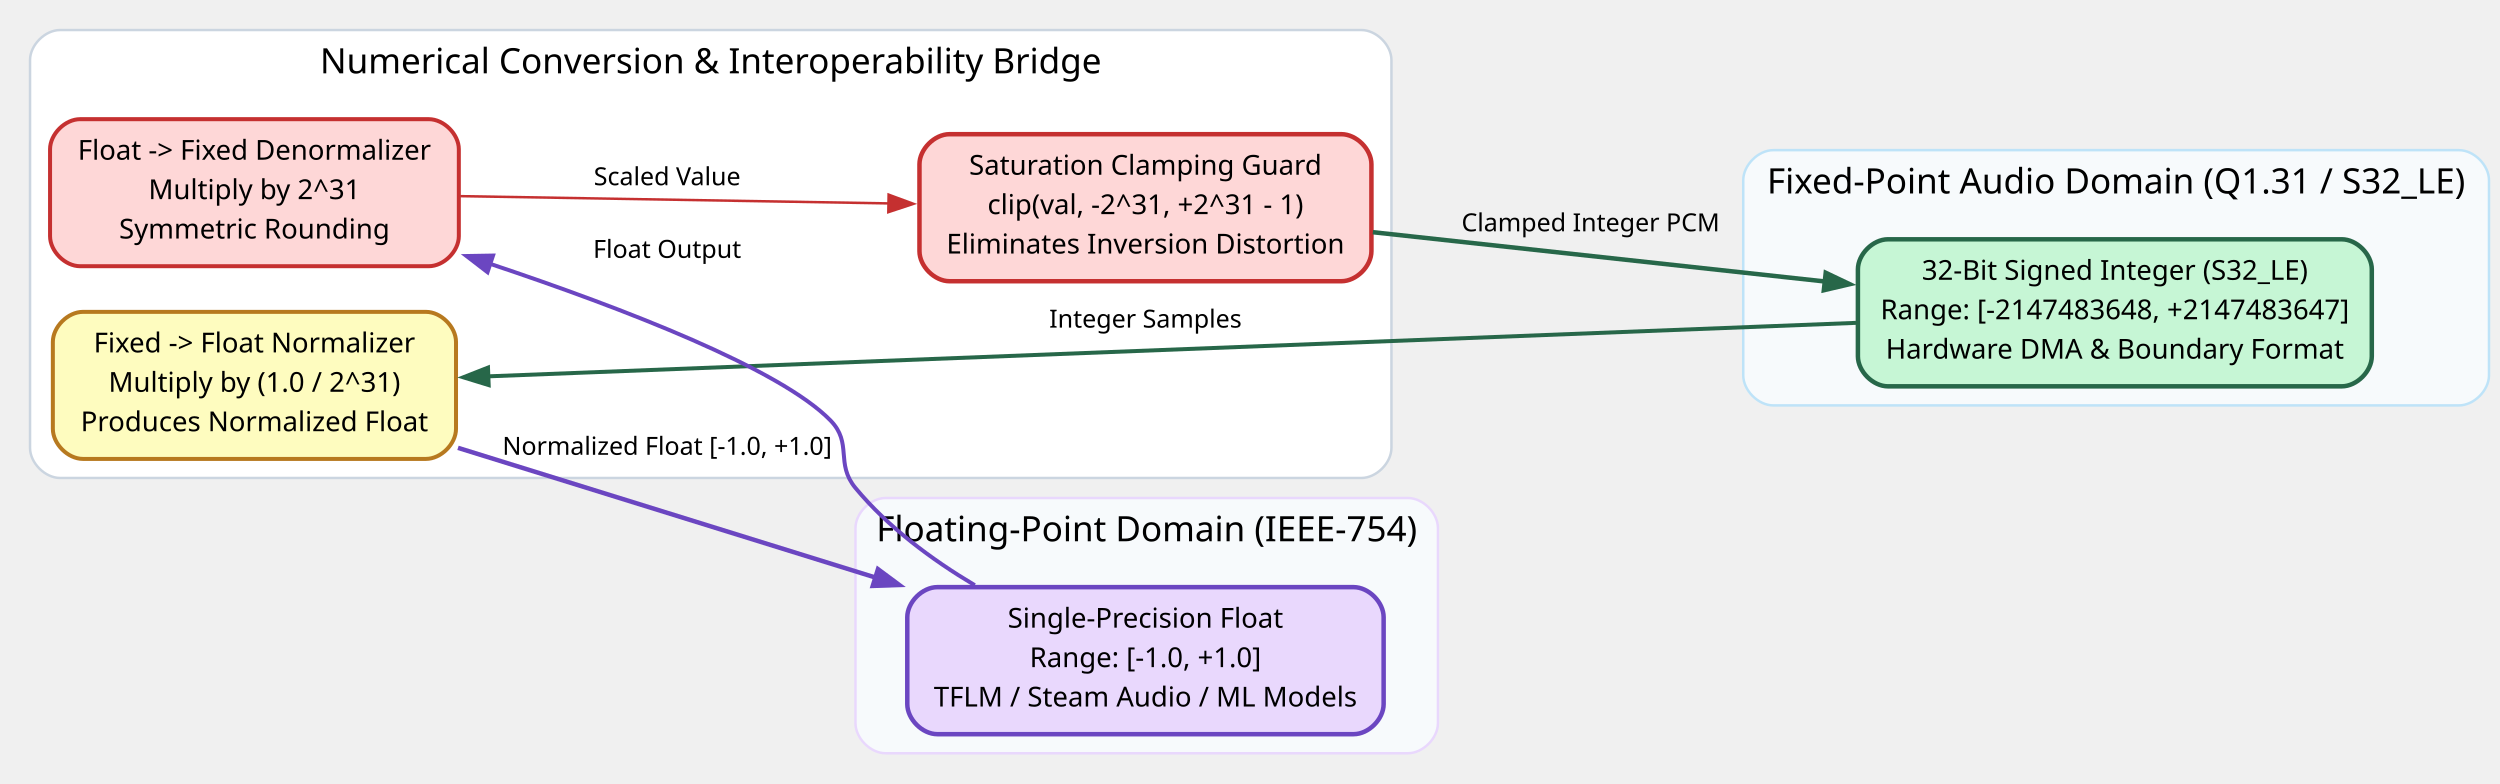
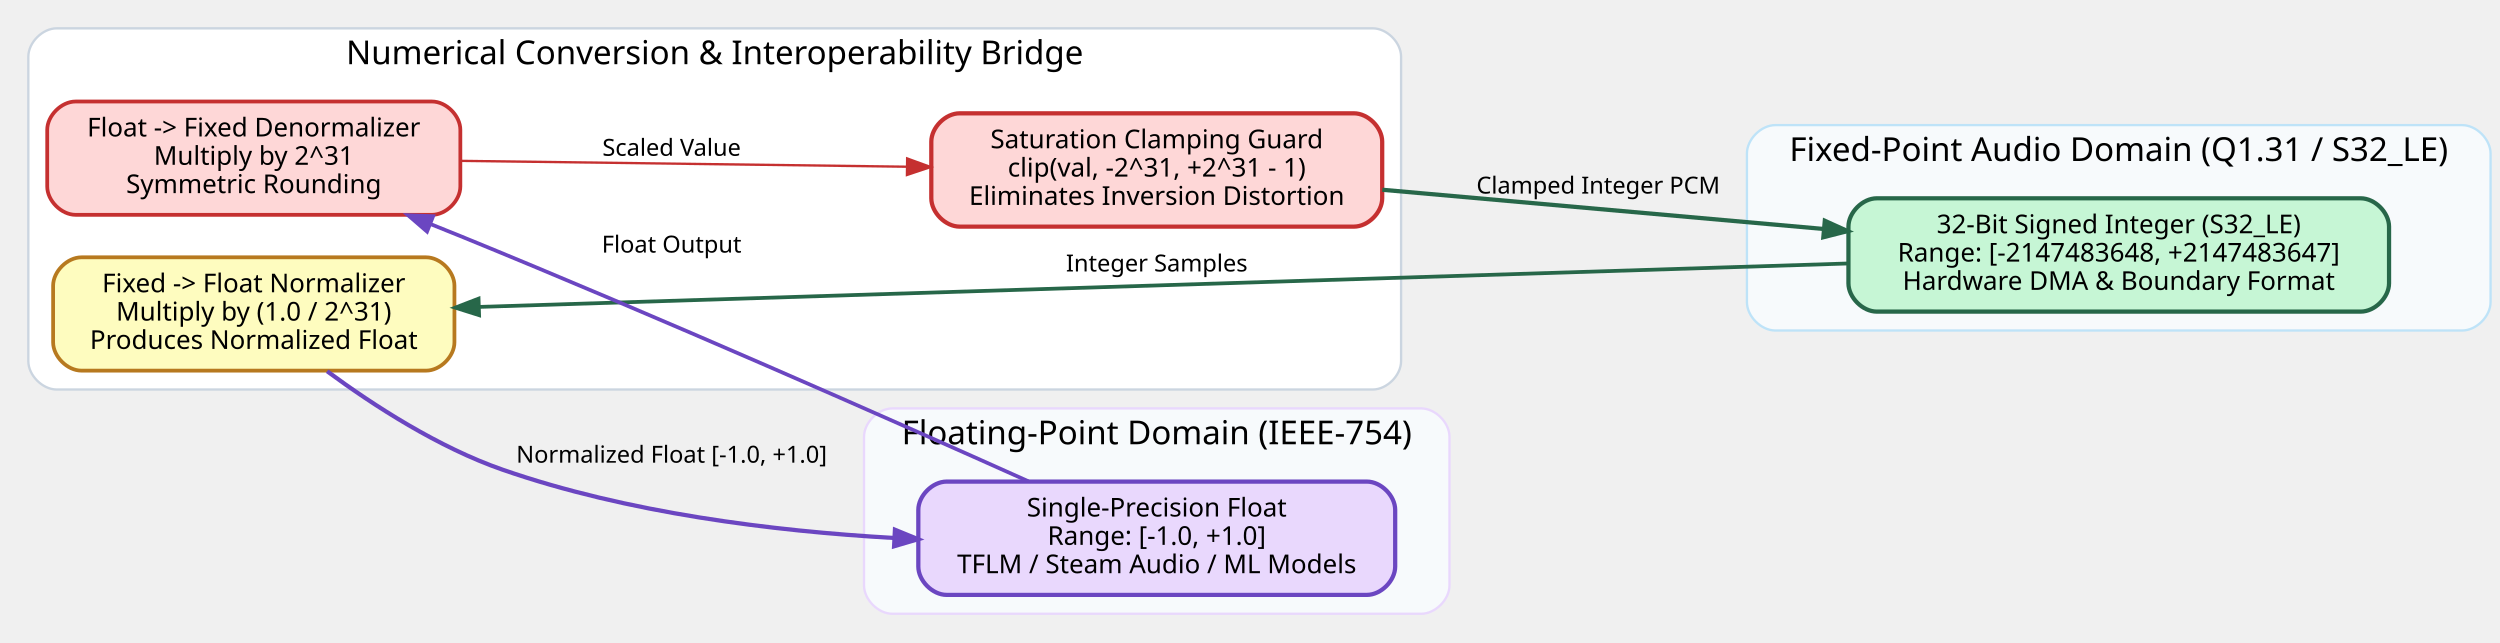
- <svg xmlns="http://www.w3.org/2000/svg" width="999pt" height="313pt" viewBox="0.00 0.00 999.00 313.00">
-   <g id="graph0" class="graph" transform="scale(1 1) rotate(0) translate(4 309)">
+ <svg xmlns="http://www.w3.org/2000/svg" width="1059pt" height="272pt" viewBox="0.00 0.00 1059.00 272.00">
+   <g id="graph0" class="graph" transform="scale(1 1) rotate(0) translate(4 268)">
    <g id="clust1" class="cluster">
-       <path fill="#f7fafc" stroke="#bee3f8" d="M704.6,-147C704.6,-147 978.6,-147 978.6,-147 984.6,-147 990.6,-153 990.6,-159 990.6,-159 990.6,-237 990.6,-237 990.6,-243 984.6,-249 978.6,-249 978.6,-249 704.6,-249 704.6,-249 698.6,-249 692.6,-243 692.6,-237 692.6,-237 692.6,-159 692.6,-159 692.6,-153 698.6,-147 704.6,-147" />
-       <text xml:space="preserve" text-anchor="middle" x="841.6" y="-231.7" font-family="verdana" font-size="14.00">Fixed-Point Audio Domain (Q1.31 / S32_LE)</text>
+       <path fill="#f7fafc" stroke="#bee3f8" d="M748,-128C748,-128 1039,-128 1039,-128 1045,-128 1051,-134 1051,-140 1051,-140 1051,-203 1051,-203 1051,-209 1045,-215 1039,-215 1039,-215 748,-215 748,-215 742,-215 736,-209 736,-203 736,-203 736,-140 736,-140 736,-134 742,-128 748,-128" />
+       <text text-anchor="middle" x="893.5" y="-199.8" font-family="verdana" font-size="14.00">Fixed-Point Audio Domain (Q1.31 / S32_LE)</text>
    </g>
    <g id="clust2" class="cluster">
-       <path fill="#ffffff" stroke="#cbd5e0" d="M20,-118C20,-118 540.02,-118 540.02,-118 546.02,-118 552.02,-124 552.02,-130 552.02,-130 552.02,-285 552.02,-285 552.02,-291 546.02,-297 540.02,-297 540.02,-297 20,-297 20,-297 14,-297 8,-291 8,-285 8,-285 8,-130 8,-130 8,-124 14,-118 20,-118" />
-       <text xml:space="preserve" text-anchor="middle" x="280.01" y="-279.7" font-family="verdana" font-size="14.00">Numerical Conversion &amp; Interoperability Bridge</text>
+       <path fill="#ffffff" stroke="#cbd5e0" d="M20,-103C20,-103 577.5,-103 577.5,-103 583.5,-103 589.5,-109 589.5,-115 589.5,-115 589.5,-244 589.5,-244 589.5,-250 583.5,-256 577.5,-256 577.5,-256 20,-256 20,-256 14,-256 8,-250 8,-244 8,-244 8,-115 8,-115 8,-109 14,-103 20,-103" />
+       <text text-anchor="middle" x="298.75" y="-240.8" font-family="verdana" font-size="14.00">Numerical Conversion &amp; Interoperability Bridge</text>
    </g>
    <g id="clust3" class="cluster">
-       <path fill="#f7fafc" stroke="#e9d8fd" d="M349.85,-8C349.85,-8 558.6,-8 558.6,-8 564.6,-8 570.6,-14 570.6,-20 570.6,-20 570.6,-98 570.6,-98 570.6,-104 564.6,-110 558.6,-110 558.6,-110 349.85,-110 349.85,-110 343.85,-110 337.85,-104 337.85,-98 337.85,-98 337.85,-20 337.85,-20 337.85,-14 343.85,-8 349.85,-8" />
-       <text xml:space="preserve" text-anchor="middle" x="454.22" y="-92.7" font-family="verdana" font-size="14.00">Floating-Point Domain (IEEE-754)</text>
+       <path fill="#f7fafc" stroke="#e9d8fd" d="M374,-8C374,-8 598,-8 598,-8 604,-8 610,-14 610,-20 610,-20 610,-83 610,-83 610,-89 604,-95 598,-95 598,-95 374,-95 374,-95 368,-95 362,-89 362,-83 362,-83 362,-20 362,-20 362,-14 368,-8 374,-8" />
+       <text text-anchor="middle" x="486" y="-79.8" font-family="verdana" font-size="14.00">Floating-Point Domain (IEEE-754)</text>
    </g>
    <g id="node1" class="node">
-       <path fill="#c6f6d5" stroke="#276749" stroke-width="1.8" d="M931.77,-213.38C931.77,-213.38 750.42,-213.38 750.42,-213.38 744.42,-213.38 738.42,-207.38 738.42,-201.38 738.42,-201.38 738.42,-166.62 738.42,-166.62 738.42,-160.62 744.42,-154.62 750.42,-154.62 750.42,-154.62 931.77,-154.62 931.77,-154.62 937.77,-154.62 943.77,-160.62 943.77,-166.62 943.77,-166.62 943.77,-201.38 943.77,-201.38 943.77,-207.38 937.77,-213.38 931.77,-213.38" />
-       <text xml:space="preserve" text-anchor="middle" x="841.1" y="-197.18" font-family="verdana" font-size="11.00">32-Bit Signed Integer (S32_LE)</text>
-       <text xml:space="preserve" text-anchor="middle" x="841.1" y="-181.43" font-family="verdana" font-size="11.00">Range: [-2147483648, +2147483647]</text>
-       <text xml:space="preserve" text-anchor="middle" x="841.1" y="-165.68" font-family="verdana" font-size="11.00">Hardware DMA &amp; Boundary Format</text>
+       <path fill="#c6f6d5" stroke="#276749" stroke-width="1.8" d="M996,-184C996,-184 791,-184 791,-184 785,-184 779,-178 779,-172 779,-172 779,-148 779,-148 779,-142 785,-136 791,-136 791,-136 996,-136 996,-136 1002,-136 1008,-142 1008,-148 1008,-148 1008,-172 1008,-172 1008,-178 1002,-184 996,-184" />
+       <text text-anchor="middle" x="893.5" y="-169.2" font-family="verdana" font-size="11.00">32-Bit Signed Integer (S32_LE)</text>
+       <text text-anchor="middle" x="893.5" y="-157.2" font-family="verdana" font-size="11.00">Range: [-2147483648, +2147483647]</text>
+       <text text-anchor="middle" x="893.5" y="-145.2" font-family="verdana" font-size="11.00">Hardware DMA &amp; Boundary Format</text>
    </g>
    <g id="node2" class="node">
-       <path fill="#fefcbf" stroke="#b7791f" stroke-width="1.6" d="M166.22,-184.38C166.22,-184.38 29.12,-184.38 29.12,-184.38 23.12,-184.38 17.12,-178.38 17.12,-172.38 17.12,-172.38 17.12,-137.62 17.12,-137.62 17.12,-131.62 23.12,-125.62 29.12,-125.62 29.12,-125.62 166.22,-125.62 166.22,-125.62 172.22,-125.62 178.22,-131.62 178.22,-137.62 178.22,-137.62 178.22,-172.38 178.22,-172.38 178.22,-178.38 172.22,-184.38 166.22,-184.38" />
-       <text xml:space="preserve" text-anchor="middle" x="97.67" y="-168.18" font-family="verdana" font-size="11.00">Fixed -&gt; Float Normalizer</text>
-       <text xml:space="preserve" text-anchor="middle" x="97.67" y="-152.43" font-family="verdana" font-size="11.00">Multiply by (1.0 / 2^31)</text>
-       <text xml:space="preserve" text-anchor="middle" x="97.67" y="-136.68" font-family="verdana" font-size="11.00">Produces Normalized Float</text>
+       <path fill="#fefcbf" stroke="#b7791f" stroke-width="1.6" d="M176.5,-159C176.5,-159 30.5,-159 30.5,-159 24.5,-159 18.5,-153 18.5,-147 18.5,-147 18.5,-123 18.5,-123 18.5,-117 24.5,-111 30.5,-111 30.5,-111 176.5,-111 176.5,-111 182.5,-111 188.5,-117 188.5,-123 188.5,-123 188.5,-147 188.5,-147 188.5,-153 182.5,-159 176.5,-159" />
+       <text text-anchor="middle" x="103.5" y="-144.2" font-family="verdana" font-size="11.00">Fixed -&gt; Float Normalizer</text>
+       <text text-anchor="middle" x="103.5" y="-132.2" font-family="verdana" font-size="11.00">Multiply by (1.0 / 2^31)</text>
+       <text text-anchor="middle" x="103.5" y="-120.2" font-family="verdana" font-size="11.00">Produces Normalized Float</text>
    </g>
    <g id="edge1" class="edge">
-       <path fill="none" stroke="#276749" stroke-width="1.6" d="M737.66,-179.99C592.76,-174.33 330.14,-164.05 190.98,-158.61" />
-       <polygon fill="#276749" stroke="#276749" stroke-width="1.6" points="191.27,-155.12 181.14,-158.23 191,-162.11 191.27,-155.12" />
-       <text xml:space="preserve" text-anchor="middle" x="453.72" y="-178.08" font-family="verdana" font-size="10.00">Integer Samples</text>
+       <path fill="none" stroke="#276749" stroke-width="1.6" d="M778.73,-156.39C622.51,-151.43 344.48,-142.61 199.07,-138" />
+       <polygon fill="#276749" stroke="#276749" stroke-width="1.6" points="198.94,-134.49 188.83,-137.68 198.71,-141.49 198.94,-134.49" />
+       <text text-anchor="middle" x="486" y="-153" font-family="verdana" font-size="10.00">Integer Samples</text>
    </g>
    <g id="node5" class="node">
-       <path fill="#e9d8fd" stroke="#6b46c1" stroke-width="1.8" d="M536.9,-74.38C536.9,-74.38 370.55,-74.38 370.55,-74.38 364.55,-74.38 358.55,-68.38 358.55,-62.38 358.55,-62.38 358.55,-27.62 358.55,-27.62 358.55,-21.62 364.55,-15.62 370.55,-15.62 370.55,-15.62 536.9,-15.62 536.9,-15.62 542.9,-15.62 548.9,-21.62 548.9,-27.62 548.9,-27.62 548.9,-62.38 548.9,-62.38 548.9,-68.38 542.9,-74.38 536.9,-74.38" />
-       <text xml:space="preserve" text-anchor="middle" x="453.72" y="-58.17" font-family="verdana" font-size="11.00">Single-Precision Float</text>
-       <text xml:space="preserve" text-anchor="middle" x="453.72" y="-42.42" font-family="verdana" font-size="11.00">Range: [-1.0, +1.0]</text>
-       <text xml:space="preserve" text-anchor="middle" x="453.72" y="-26.68" font-family="verdana" font-size="11.00">TFLM / Steam Audio / ML Models</text>
+       <path fill="#e9d8fd" stroke="#6b46c1" stroke-width="1.8" d="M575,-64C575,-64 397,-64 397,-64 391,-64 385,-58 385,-52 385,-52 385,-28 385,-28 385,-22 391,-16 397,-16 397,-16 575,-16 575,-16 581,-16 587,-22 587,-28 587,-28 587,-52 587,-52 587,-58 581,-64 575,-64" />
+       <text text-anchor="middle" x="486" y="-49.2" font-family="verdana" font-size="11.00">Single-Precision Float</text>
+       <text text-anchor="middle" x="486" y="-37.2" font-family="verdana" font-size="11.00">Range: [-1.0, +1.0]</text>
+       <text text-anchor="middle" x="486" y="-25.2" font-family="verdana" font-size="11.00">TFLM / Steam Audio / ML Models</text>
    </g>
    <g id="edge2" class="edge">
-       <path fill="none" stroke="#6b46c1" stroke-width="1.8" d="M179.01,-130.04C228.43,-114.69 292.33,-94.83 345.97,-78.17" />
-       <polygon fill="#6b46c1" stroke="#6b46c1" stroke-width="1.8" points="346.84,-81.56 355.35,-75.25 344.76,-74.88 346.84,-81.56" />
-       <text xml:space="preserve" text-anchor="middle" x="262.6" y="-127.25" font-family="verdana" font-size="10.00">Normalized Float [-1.0, +1.0]</text>
+       <path fill="none" stroke="#6b46c1" stroke-width="1.8" d="M134.57,-110.74C154.48,-96.07 181.84,-78.43 209,-69 261.7,-50.71 323.19,-43.03 374.73,-40.11" />
+       <polygon fill="#6b46c1" stroke="#6b46c1" stroke-width="1.8" points="375.1,-43.6 384.9,-39.59 374.74,-36.61 375.1,-43.6" />
+       <text text-anchor="middle" x="280.5" y="-72" font-family="verdana" font-size="10.00">Normalized Float [-1.0, +1.0]</text>
    </g>
    <g id="node3" class="node">
-       <path fill="#fed7d7" stroke="#c53030" stroke-width="1.6" d="M167.35,-261.38C167.35,-261.38 28,-261.38 28,-261.38 22,-261.38 16,-255.38 16,-249.38 16,-249.38 16,-214.62 16,-214.62 16,-208.62 22,-202.62 28,-202.62 28,-202.62 167.35,-202.62 167.35,-202.62 173.35,-202.62 179.35,-208.62 179.35,-214.62 179.35,-214.62 179.35,-249.38 179.35,-249.38 179.35,-255.38 173.35,-261.38 167.35,-261.38" />
-       <text xml:space="preserve" text-anchor="middle" x="97.67" y="-245.18" font-family="verdana" font-size="11.00">Float -&gt; Fixed Denormalizer</text>
-       <text xml:space="preserve" text-anchor="middle" x="97.67" y="-229.43" font-family="verdana" font-size="11.00">Multiply by 2^31</text>
-       <text xml:space="preserve" text-anchor="middle" x="97.67" y="-213.68" font-family="verdana" font-size="11.00">Symmetric Rounding</text>
+       <path fill="#fed7d7" stroke="#c53030" stroke-width="1.6" d="M179,-225C179,-225 28,-225 28,-225 22,-225 16,-219 16,-213 16,-213 16,-189 16,-189 16,-183 22,-177 28,-177 28,-177 179,-177 179,-177 185,-177 191,-183 191,-189 191,-189 191,-213 191,-213 191,-219 185,-225 179,-225" />
+       <text text-anchor="middle" x="103.5" y="-210.2" font-family="verdana" font-size="11.00">Float -&gt; Fixed Denormalizer</text>
+       <text text-anchor="middle" x="103.5" y="-198.2" font-family="verdana" font-size="11.00">Multiply by 2^31</text>
+       <text text-anchor="middle" x="103.5" y="-186.2" font-family="verdana" font-size="11.00">Symmetric Rounding</text>
    </g>
    <g id="node4" class="node">
-       <path fill="#fed7d7" stroke="#c53030" stroke-width="1.8" d="M532.02,-255.38C532.02,-255.38 375.42,-255.38 375.42,-255.38 369.42,-255.38 363.42,-249.38 363.42,-243.38 363.42,-243.38 363.42,-208.62 363.42,-208.62 363.42,-202.62 369.42,-196.62 375.42,-196.62 375.42,-196.62 532.02,-196.62 532.02,-196.62 538.02,-196.62 544.02,-202.62 544.02,-208.62 544.02,-208.62 544.02,-243.38 544.02,-243.38 544.02,-249.38 538.02,-255.38 532.02,-255.38" />
-       <text xml:space="preserve" text-anchor="middle" x="453.72" y="-239.18" font-family="verdana" font-size="11.00">Saturation Clamping Guard</text>
-       <text xml:space="preserve" text-anchor="middle" x="453.72" y="-223.43" font-family="verdana" font-size="11.00">clip(val, -2^31, +2^31 - 1)</text>
-       <text xml:space="preserve" text-anchor="middle" x="453.72" y="-207.68" font-family="verdana" font-size="11.00">Eliminates Inversion Distortion</text>
+       <path fill="#fed7d7" stroke="#c53030" stroke-width="1.8" d="M569.5,-220C569.5,-220 402.5,-220 402.5,-220 396.5,-220 390.5,-214 390.5,-208 390.5,-208 390.5,-184 390.5,-184 390.5,-178 396.5,-172 402.5,-172 402.5,-172 569.5,-172 569.5,-172 575.5,-172 581.5,-178 581.5,-184 581.5,-184 581.5,-208 581.5,-208 581.5,-214 575.5,-220 569.5,-220" />
+       <text text-anchor="middle" x="486" y="-205.2" font-family="verdana" font-size="11.00">Saturation Clamping Guard</text>
+       <text text-anchor="middle" x="486" y="-193.2" font-family="verdana" font-size="11.00">clip(val, -2^31, +2^31 - 1)</text>
+       <text text-anchor="middle" x="486" y="-181.2" font-family="verdana" font-size="11.00">Eliminates Inversion Distortion</text>
    </g>
    <g id="edge4" class="edge">
-       <path fill="none" stroke="#c53030" d="M179.9,-230.62C230.79,-229.76 296.8,-228.64 351.14,-227.72" />
-       <polygon fill="#c53030" stroke="#c53030" points="351.09,-231.22 361.03,-227.55 350.97,-224.22 351.09,-231.22" />
-       <text xml:space="preserve" text-anchor="middle" x="262.6" y="-234.98" font-family="verdana" font-size="10.00">Scaled Value</text>
+       <path fill="none" stroke="#c53030" d="M191.32,-199.86C247.4,-199.12 320.72,-198.16 380.07,-197.38" />
+       <polygon fill="#c53030" stroke="#c53030" points="380.27,-200.88 390.22,-197.25 380.18,-193.88 380.27,-200.88" />
+       <text text-anchor="middle" x="280.5" y="-202" font-family="verdana" font-size="10.00">Scaled Value</text>
    </g>
    <g id="edge5" class="edge">
-       <path fill="none" stroke="#276749" stroke-width="1.8" d="M544.59,-216.21C598.47,-210.33 667.51,-202.81 725.3,-196.51" />
-       <polygon fill="#276749" stroke="#276749" stroke-width="1.8" points="725.56,-200 735.13,-195.44 724.81,-193.04 725.56,-200" />
-       <text xml:space="preserve" text-anchor="middle" x="631.6" y="-216.57" font-family="verdana" font-size="10.00">Clamped Integer PCM</text>
+       <path fill="none" stroke="#276749" stroke-width="1.8" d="M581.56,-187.61C637.2,-182.67 708.21,-176.36 768.32,-171.02" />
+       <polygon fill="#276749" stroke="#276749" stroke-width="1.8" points="768.99,-174.48 778.64,-170.11 768.37,-167.51 768.99,-174.48" />
+       <text text-anchor="middle" x="673" y="-186" font-family="verdana" font-size="10.00">Clamped Integer PCM</text>
    </g>
    <g id="edge3" class="edge">
-       <path fill="none" stroke="#6b46c1" stroke-width="1.6" d="M385.53,-75.14C368.18,-85.46 350.77,-98.42 337.85,-114 329.68,-123.85 336.79,-131.85 327.85,-141 307.81,-161.51 245.98,-185.48 191.59,-203.66" />
-       <polygon fill="#6b46c1" stroke="#6b46c1" stroke-width="1.6" points="190.81,-200.23 182.41,-206.69 193.01,-206.88 190.81,-200.23" />
-       <text xml:space="preserve" text-anchor="middle" x="262.6" y="-205.95" font-family="verdana" font-size="10.00">Float Output</text>
+       <path fill="none" stroke="#6b46c1" stroke-width="1.6" d="M431.67,-64.1C373,-90.41 275.78,-133.39 191,-168 186.87,-169.69 182.62,-171.39 178.32,-173.1" />
+       <polygon fill="#6b46c1" stroke="#6b46c1" stroke-width="1.6" points="176.89,-169.9 168.87,-176.82 179.46,-176.41 176.89,-169.9" />
+       <text text-anchor="middle" x="280.5" y="-161" font-family="verdana" font-size="10.00">Float Output</text>
    </g>
  </g>
</svg>
